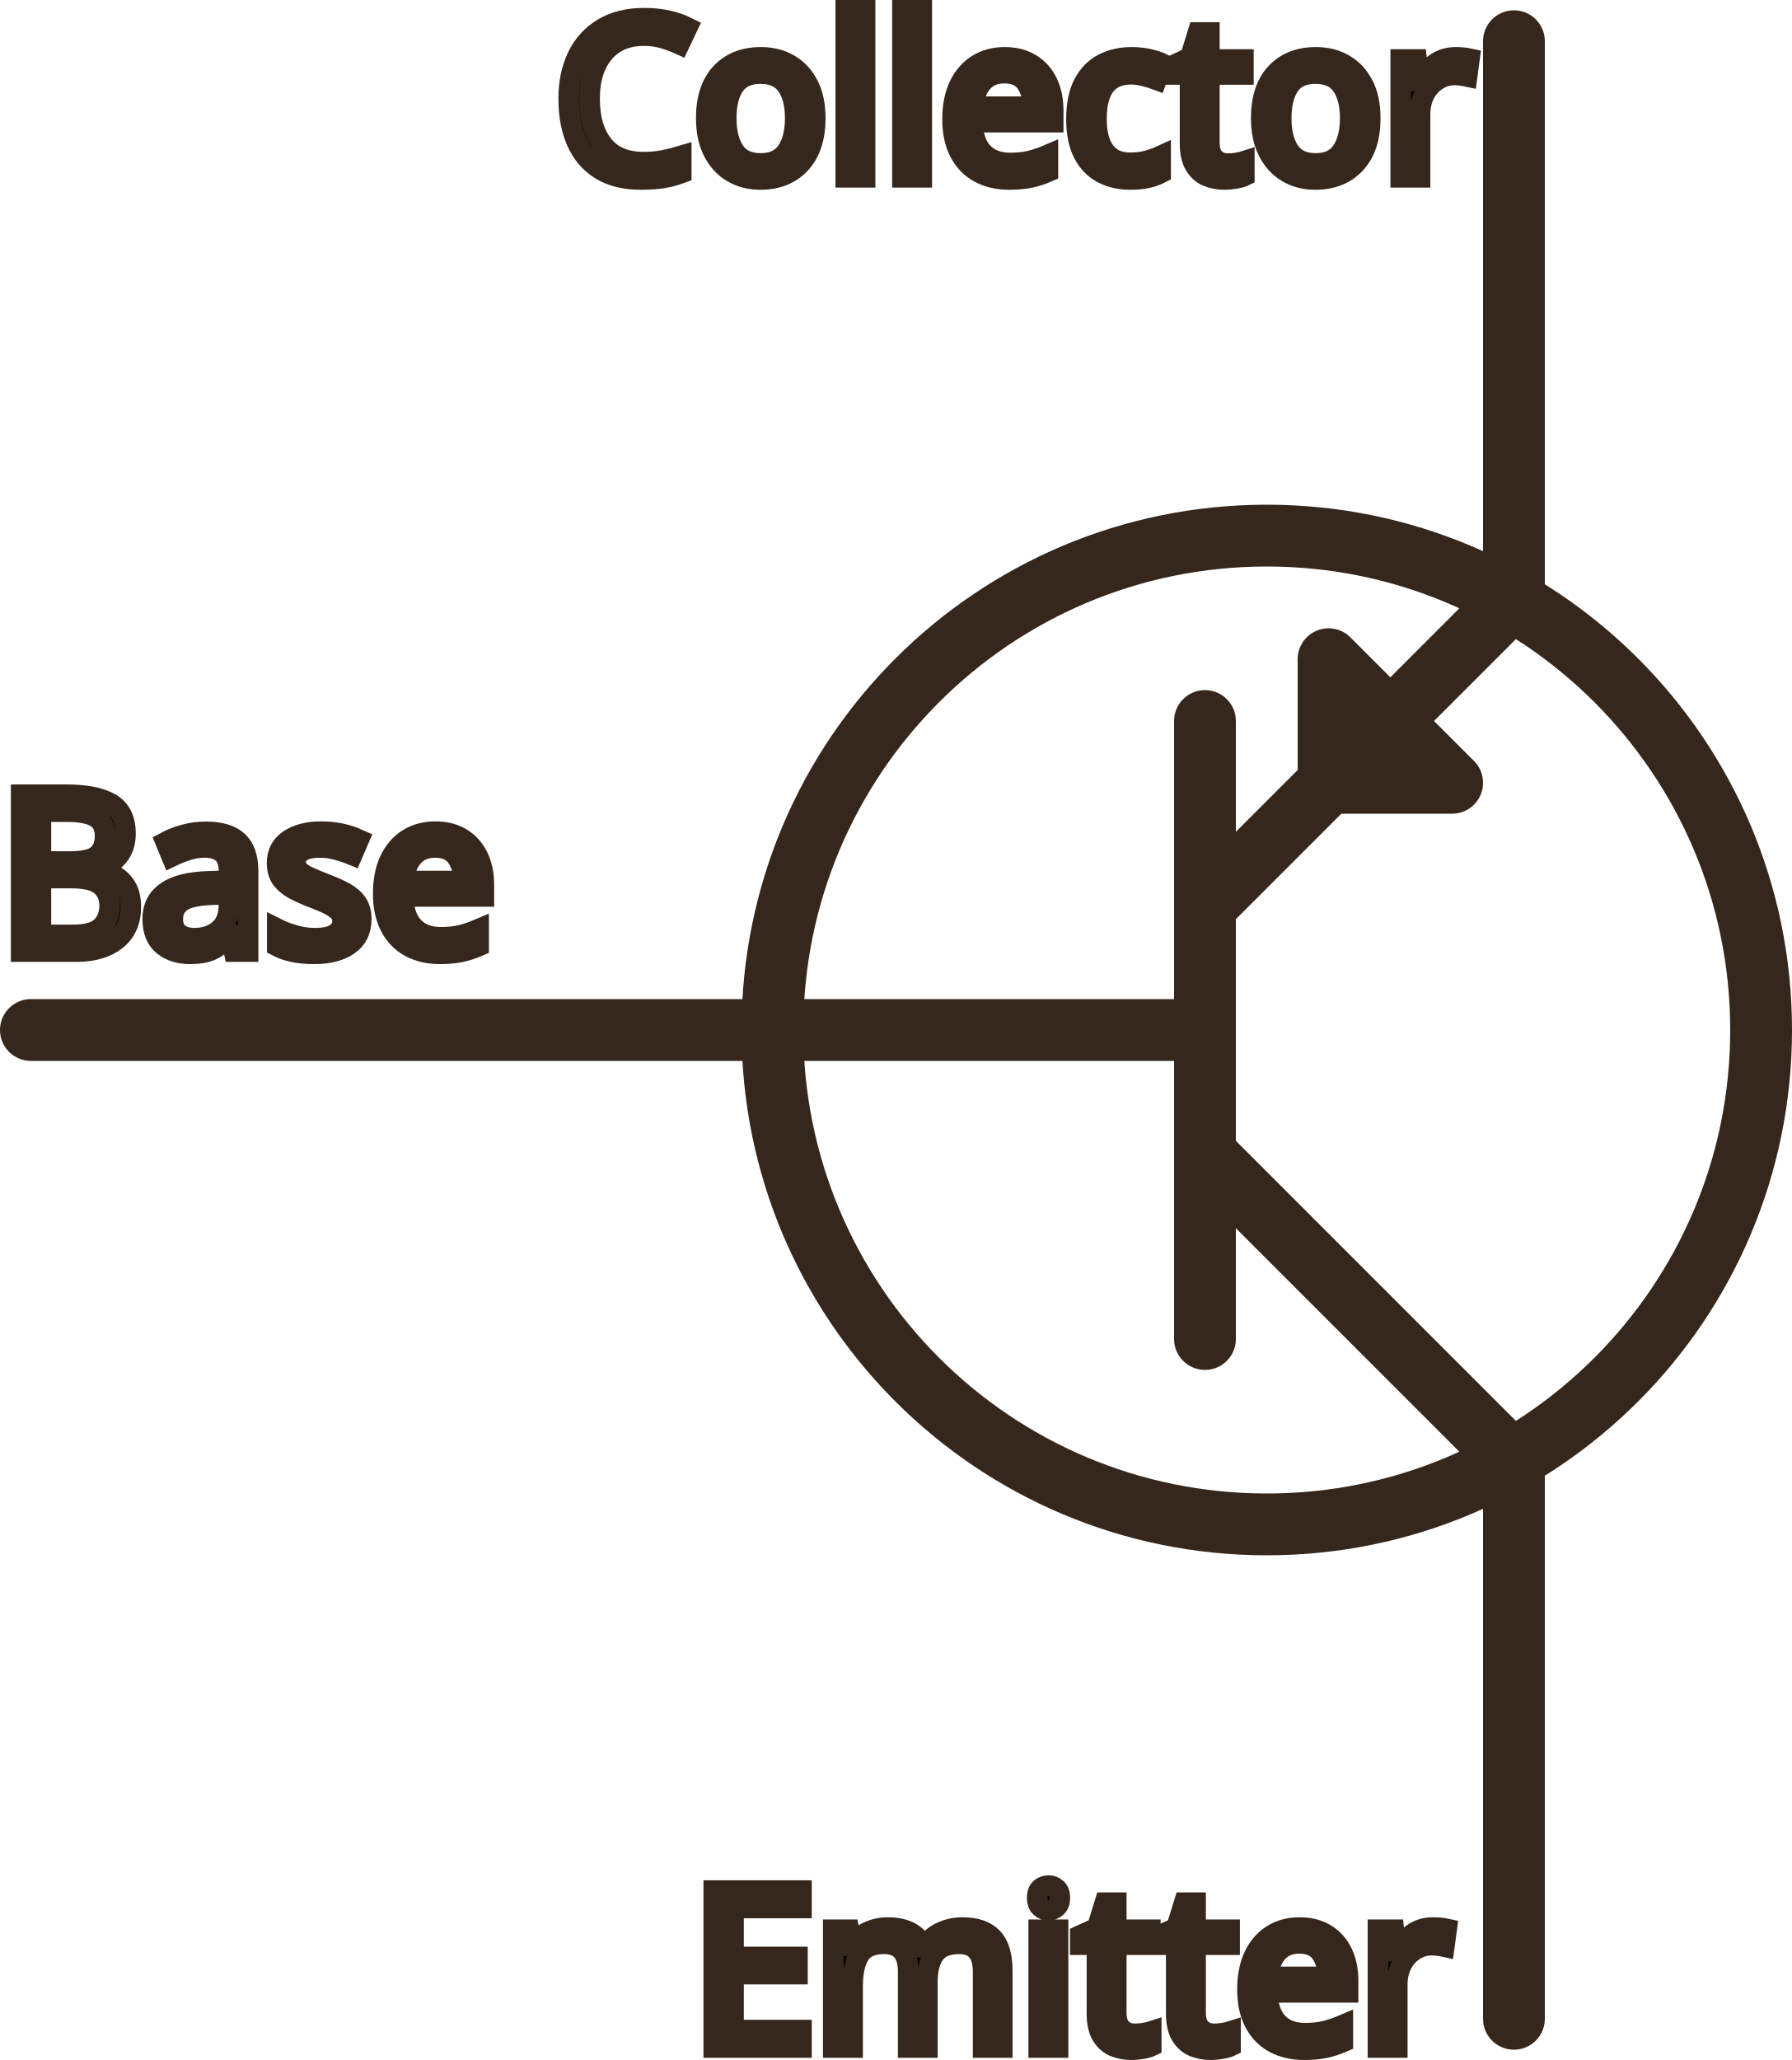
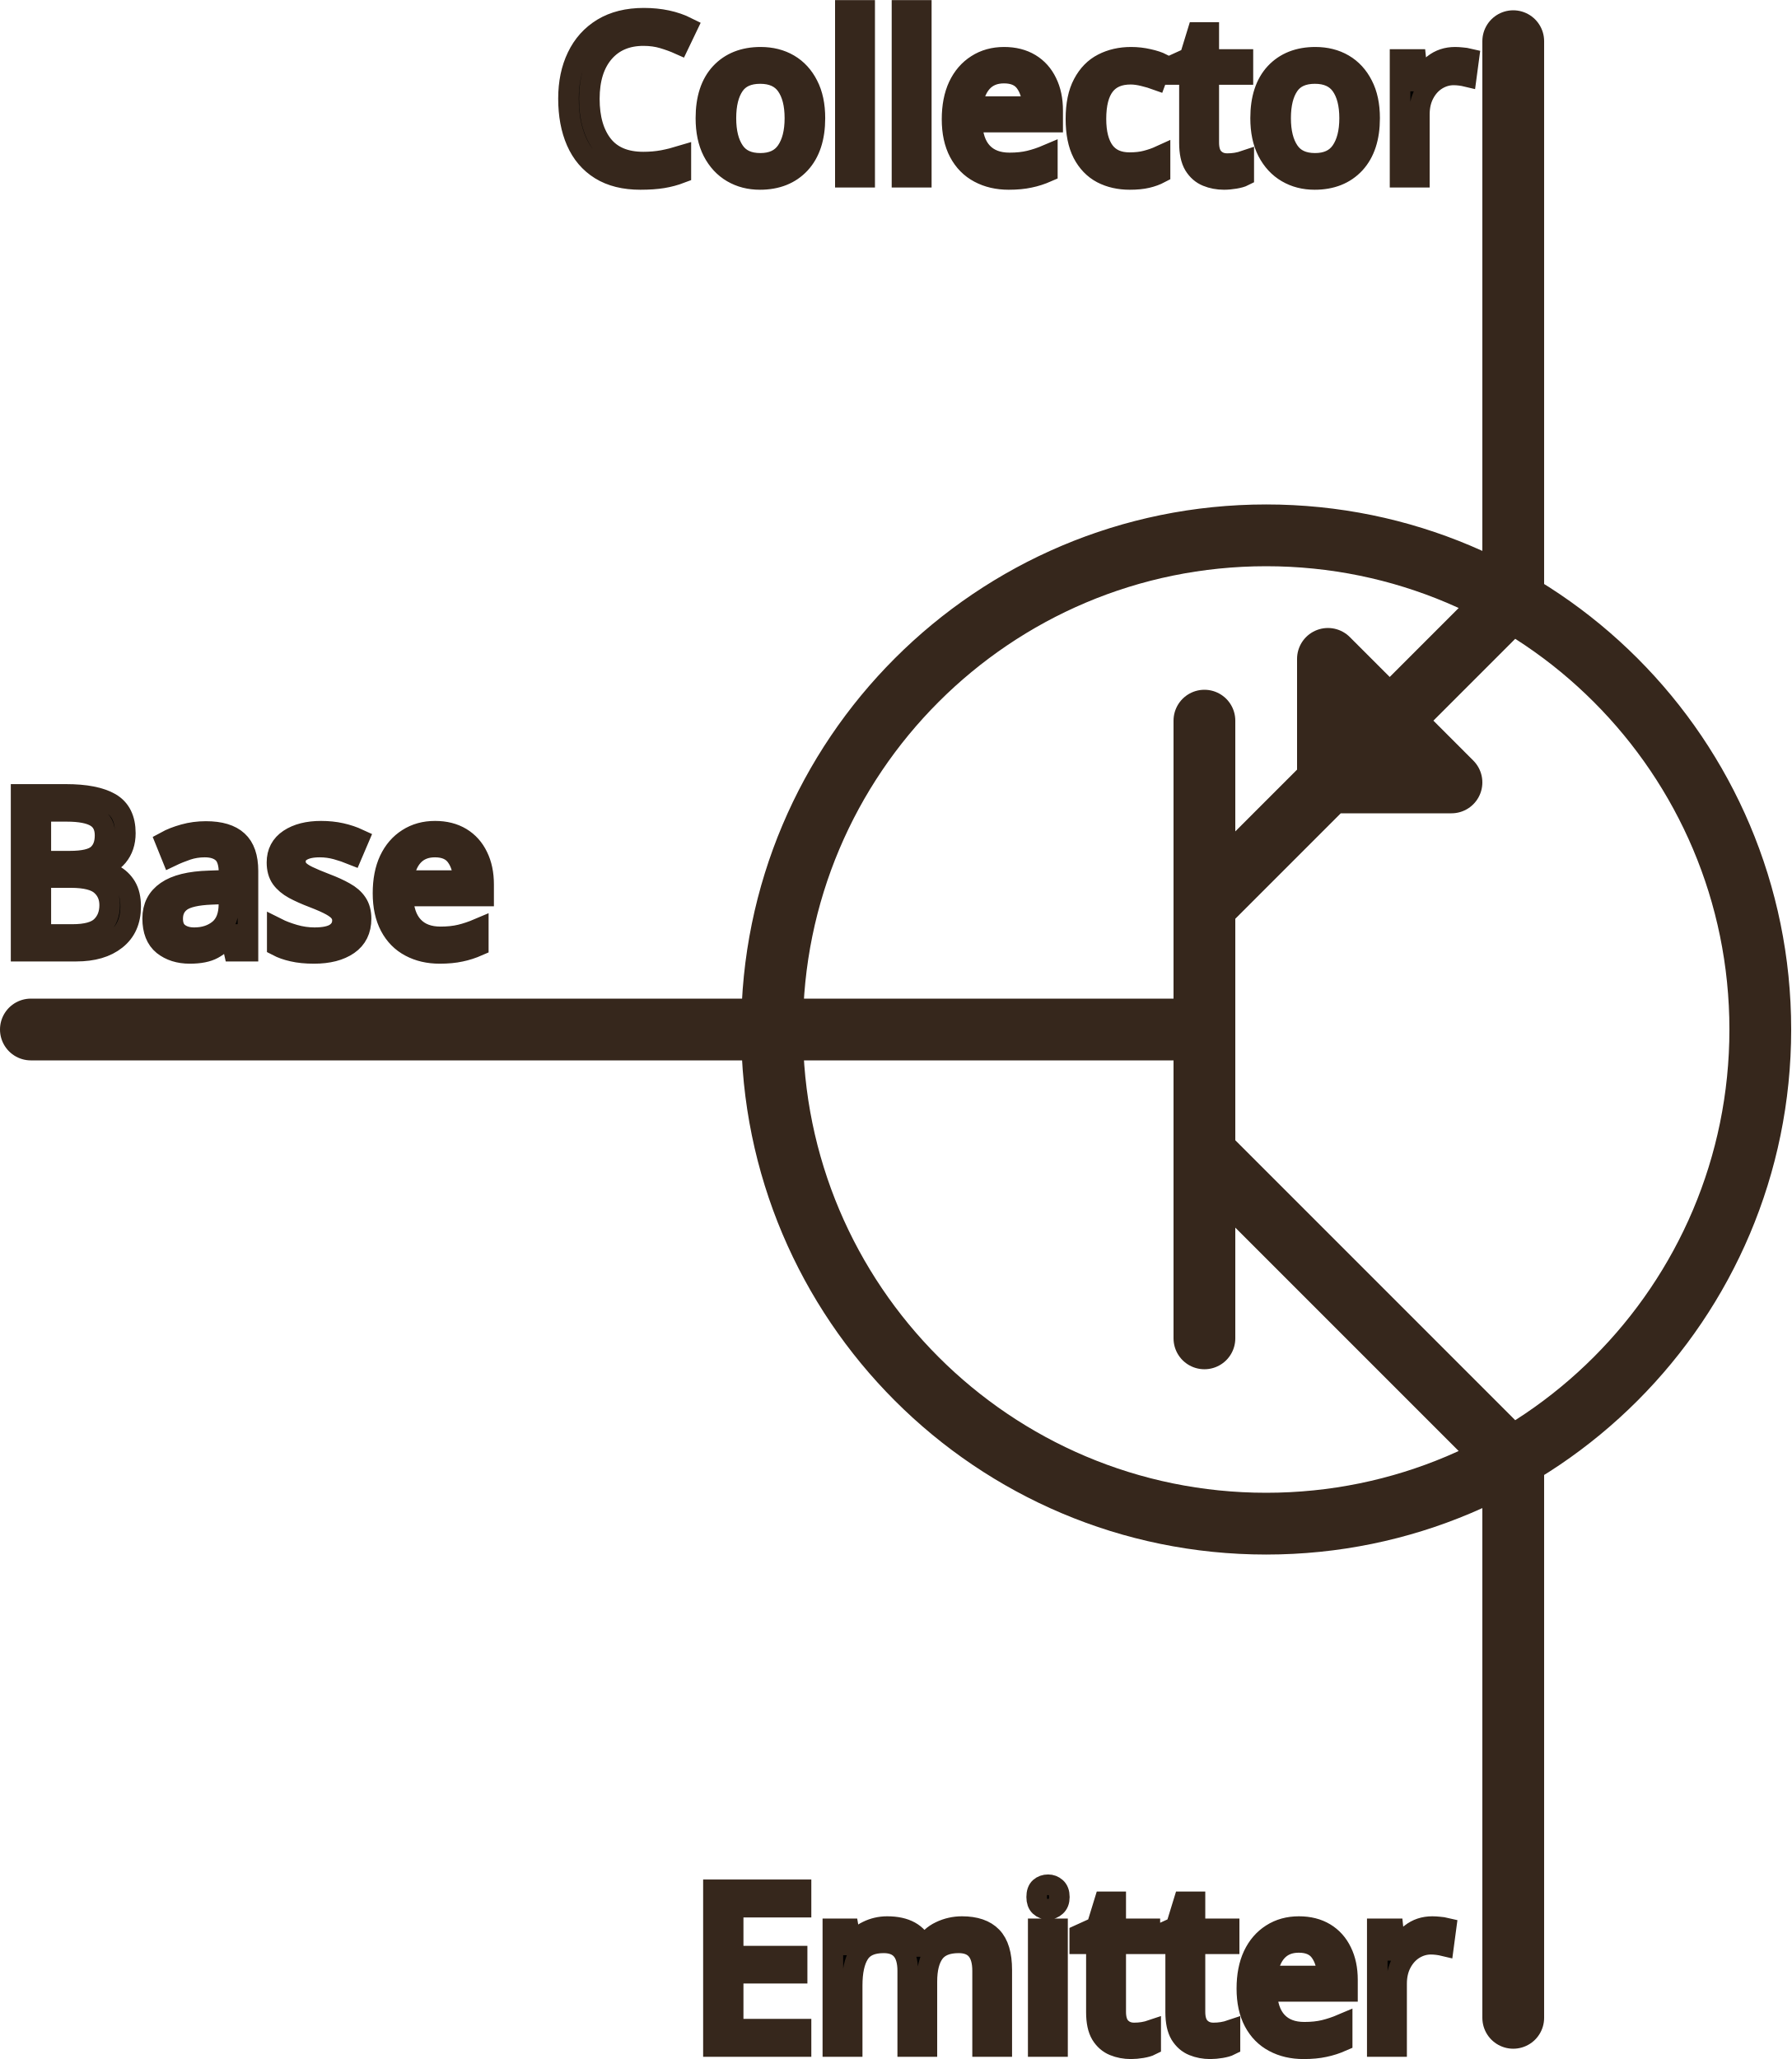
- <svg xmlns="http://www.w3.org/2000/svg" version="1.1" style="fill:none" width="435" height="500" id="svg191">
+ <svg xmlns="http://www.w3.org/2000/svg" version="1.1" style="fill:none" width="200" height="229.885" id="svg191">
  <defs id="defs195" />
-   <path style="fill:none;stroke:#36271c;stroke-width:15;stroke-linecap:round;stroke-linejoin:round;stroke-dasharray:none;stroke-opacity:1" d="" id="path185" />
-   <path style="fill:none;stroke:#36271c;stroke-width:15;stroke-linecap:round;stroke-linejoin:round;stroke-dasharray:none;stroke-opacity:1" d="" id="path187" />
-   <path style="fill:none;stroke:#36271c;stroke-width:15;stroke-linecap:round;stroke-linejoin:round;stroke-dasharray:none;stroke-opacity:1" d="m 307.5,130 a 120,120 0 0 0 -120,120 120,120 0 0 0 120,120 120,120 0 0 0 120,-120 120,120 0 0 0 -120,-120 m 60,-120 v 0 V 145 l -75,75 m 0,60 v 0 l 75,75 v 135 m -75,-315 v 0 150 M 7.5,250 v 0 h 285 m 30,-60 v 0 -15 -15 l 30,30 h -30" id="path189" />
-   <text xml:space="preserve" style="font-size:53.333px;fill:#000000;stroke:#36271c;stroke-width:5;stroke-dasharray:none;stroke-opacity:1" x="-0.041" y="230.974" id="text305">
-     <tspan id="tspan303" x="-0.041" y="230.974" style="font-style:normal;font-variant:normal;font-weight:normal;font-stretch:normal;font-size:53.333px;font-family:sans-serif;-inkscape-font-specification:sans-serif;stroke:#36271c;stroke-width:5;stroke-dasharray:none;stroke-opacity:1">Base</tspan>
+   <path style="fill:none;stroke:#36271c;stroke-width:6.897;stroke-linecap:round;stroke-linejoin:round;stroke-dasharray:none;stroke-opacity:1" d="" id="path185" />
+   <path style="fill:none;stroke:#36271c;stroke-width:6.897;stroke-linecap:round;stroke-linejoin:round;stroke-dasharray:none;stroke-opacity:1" d="" id="path187" />
+   <path style="fill:none;stroke:#36271c;stroke-width:6.897;stroke-linecap:round;stroke-linejoin:round;stroke-dasharray:none;stroke-opacity:1" d="M 141.379,59.77 A 55.172,55.172 0 0 0 86.207,114.943 55.172,55.172 0 0 0 141.379,170.115 55.172,55.172 0 0 0 196.552,114.943 55.172,55.172 0 0 0 141.379,59.77 M 168.966,4.598 v 0 62.069 l -34.483,34.483 m 0,27.586 v 0 l 34.483,34.483 v 62.069 M 134.483,80.46 v 0 68.966 M 3.448,114.943 v 0 H 134.483 m 13.793,-27.586 v 0 -6.897 -6.897 l 13.793,13.793 h -13.793" id="path189" />
+   <text xml:space="preserve" style="font-size:24.521px;fill:#000000;stroke:#36271c;stroke-width:2.299;stroke-dasharray:none;stroke-opacity:1" x="-0.019" y="106.195" id="text305">
+     <tspan id="tspan303" x="-0.019" y="106.195" style="font-style:normal;font-variant:normal;font-weight:normal;font-stretch:normal;font-size:24.521px;font-family:sans-serif;-inkscape-font-specification:sans-serif;stroke:#36271c;stroke-width:2.299;stroke-dasharray:none;stroke-opacity:1">Base</tspan>
  </text>
-   <text xml:space="preserve" style="font-style:normal;font-variant:normal;font-weight:normal;font-stretch:normal;font-size:53.333px;font-family:sans-serif;-inkscape-font-specification:'sans-serif, Normal';font-variant-ligatures:normal;font-variant-caps:normal;font-variant-numeric:normal;font-variant-east-asian:normal;fill:#000000;stroke:#36271c;stroke-width:5;stroke-dasharray:none;stroke-opacity:1" x="134.801" y="43.033" id="text413">
-     <tspan id="tspan415" x="134.801" y="43.033">Collector</tspan>
+   <text xml:space="preserve" style="font-style:normal;font-variant:normal;font-weight:normal;font-stretch:normal;font-size:24.521px;font-family:sans-serif;-inkscape-font-specification:'sans-serif, Normal';font-variant-ligatures:normal;font-variant-caps:normal;font-variant-numeric:normal;font-variant-east-asian:normal;fill:#000000;stroke:#36271c;stroke-width:2.299;stroke-dasharray:none;stroke-opacity:1" x="61.978" y="19.785" id="text413">
+     <tspan id="tspan415" x="61.978" y="19.785" style="stroke-width:2.299">Collector</tspan>
  </text>
-   <text xml:space="preserve" style="font-style:normal;font-variant:normal;font-weight:normal;font-stretch:normal;font-size:53.333px;font-family:sans-serif;-inkscape-font-specification:'sans-serif, Normal';font-variant-ligatures:normal;font-variant-caps:normal;font-variant-numeric:normal;font-variant-east-asian:normal;fill:#000000;stroke:#36271c;stroke-width:5;stroke-dasharray:none;stroke-opacity:1" x="168.092" y="496.967" id="text419">
-     <tspan id="tspan421" x="168.092" y="496.967">Emitter</tspan>
+   <text xml:space="preserve" style="font-style:normal;font-variant:normal;font-weight:normal;font-stretch:normal;font-size:24.521px;font-family:sans-serif;-inkscape-font-specification:'sans-serif, Normal';font-variant-ligatures:normal;font-variant-caps:normal;font-variant-numeric:normal;font-variant-east-asian:normal;fill:#000000;stroke:#36271c;stroke-width:2.299;stroke-dasharray:none;stroke-opacity:1" x="77.284" y="228.49" id="text419">
+     <tspan id="tspan421" x="77.284" y="228.49" style="stroke-width:2.299">Emitter</tspan>
  </text>
</svg>
